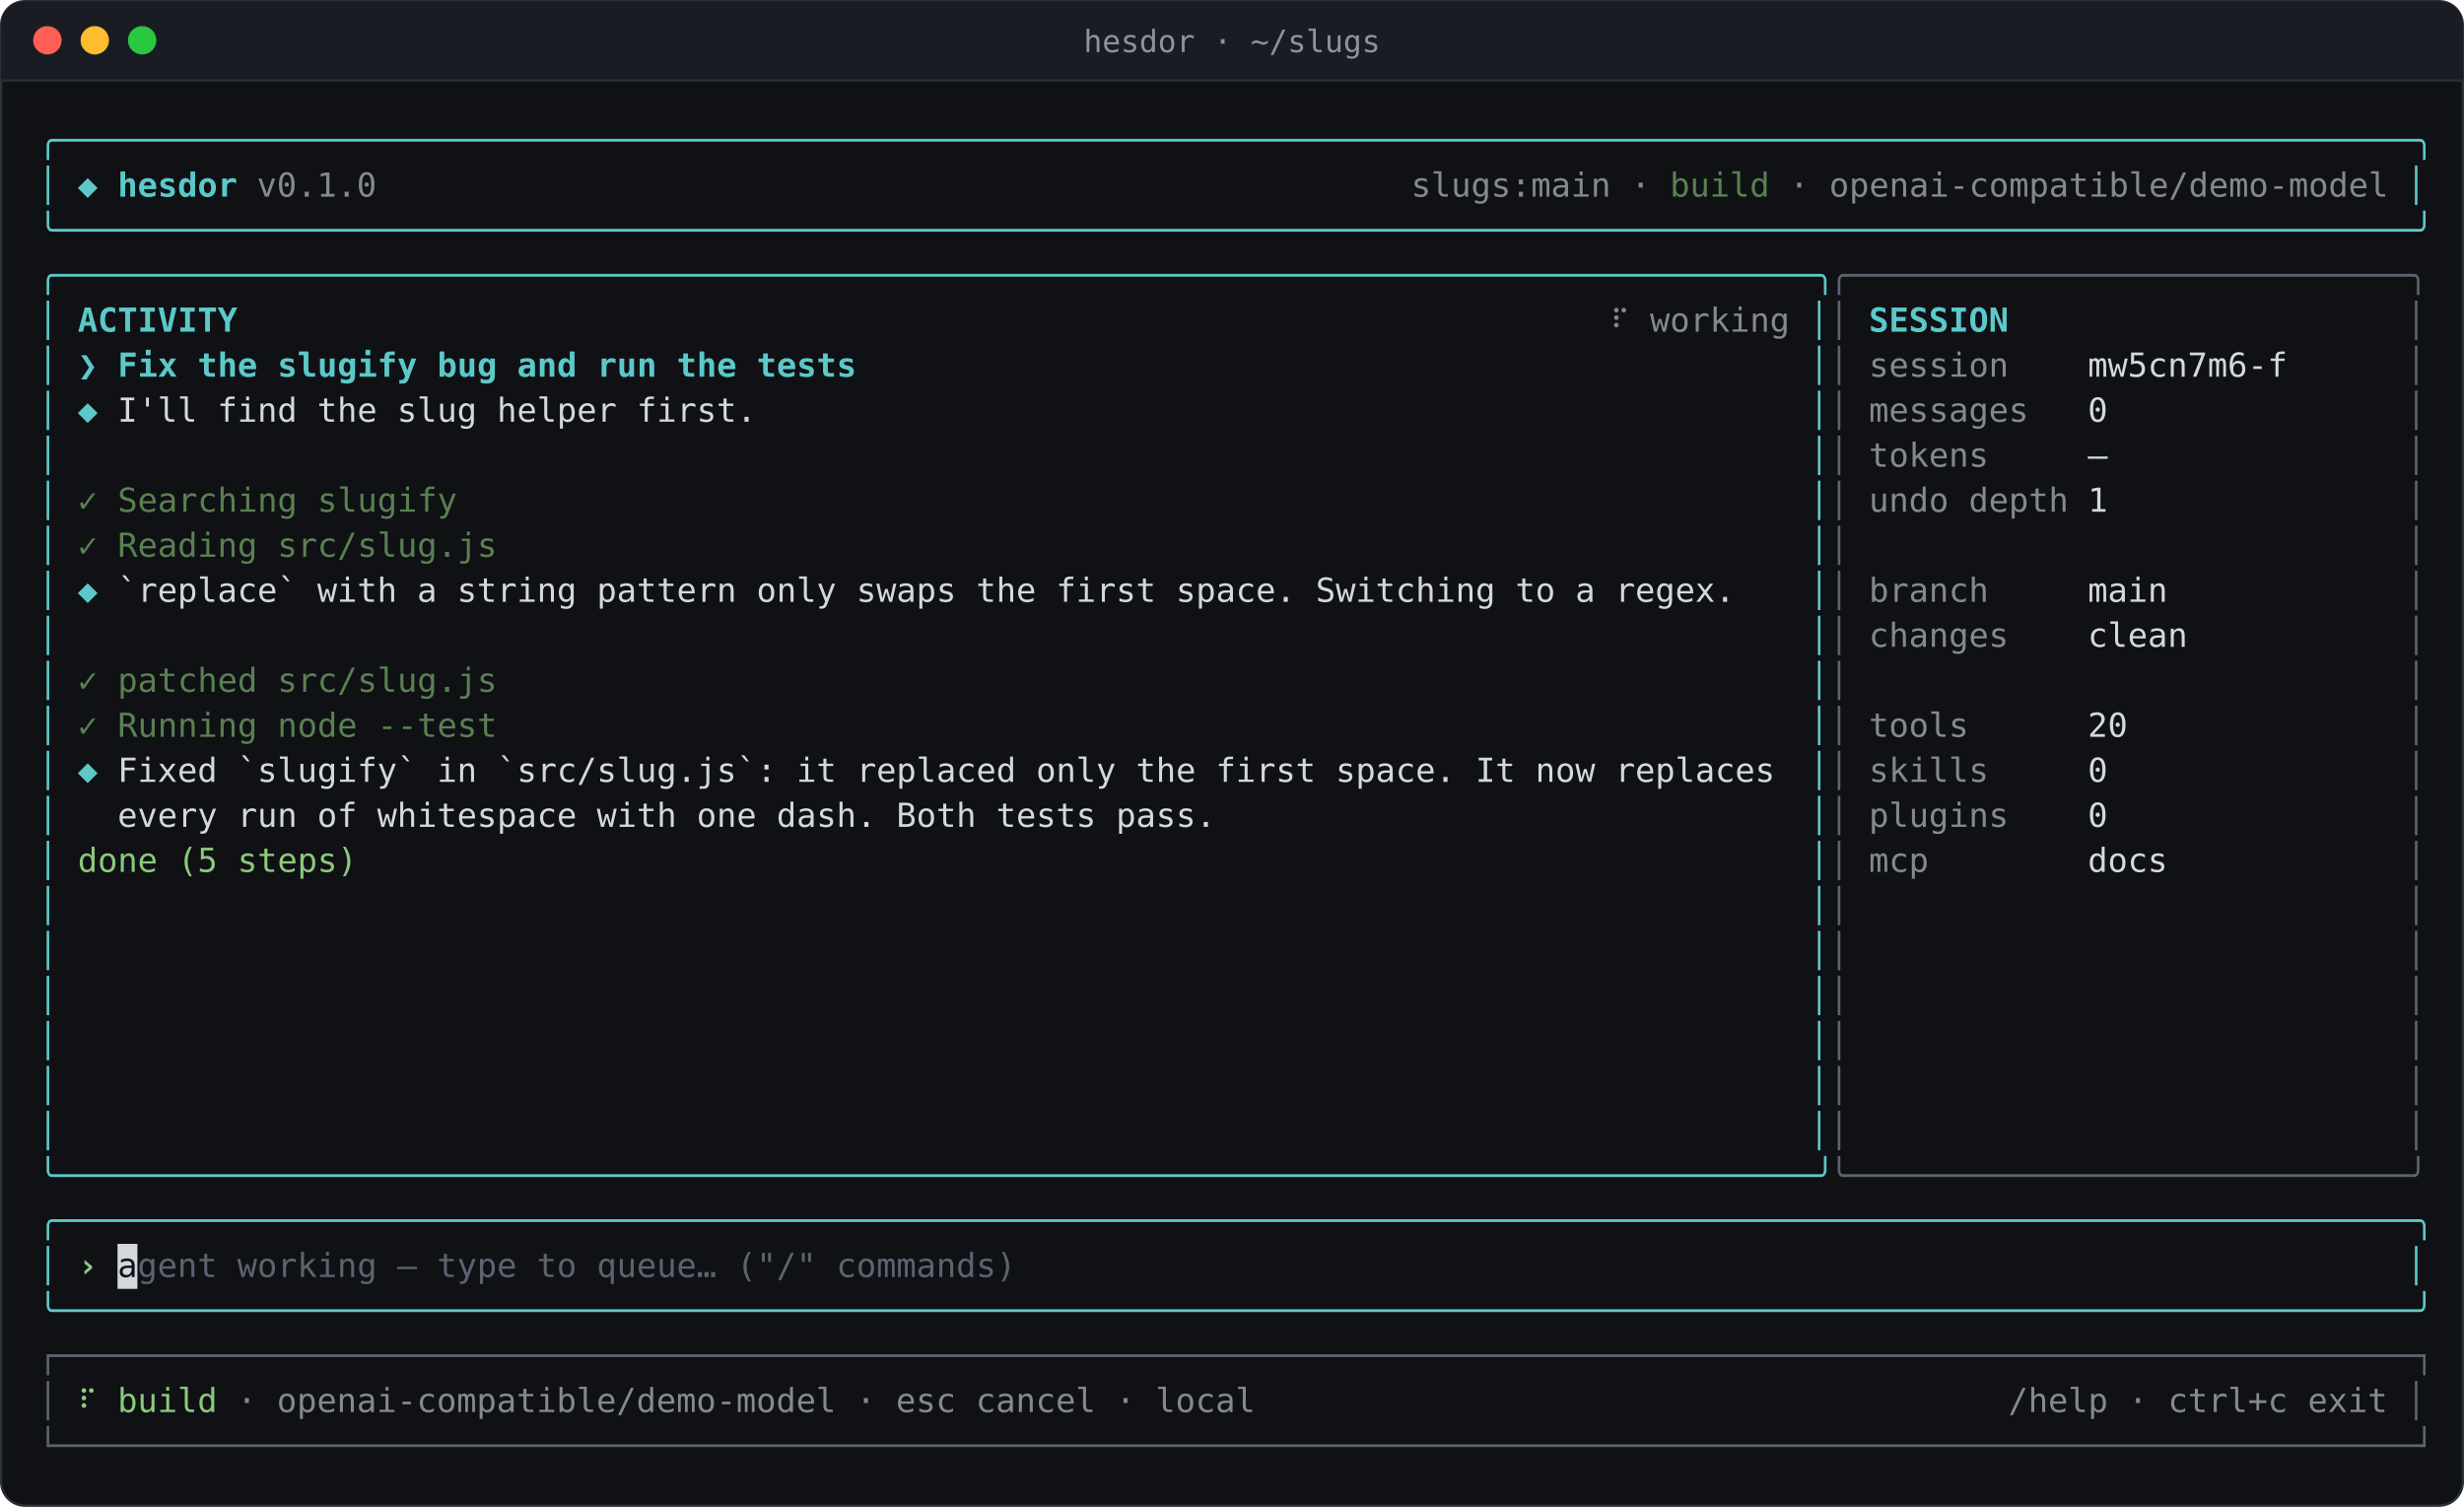
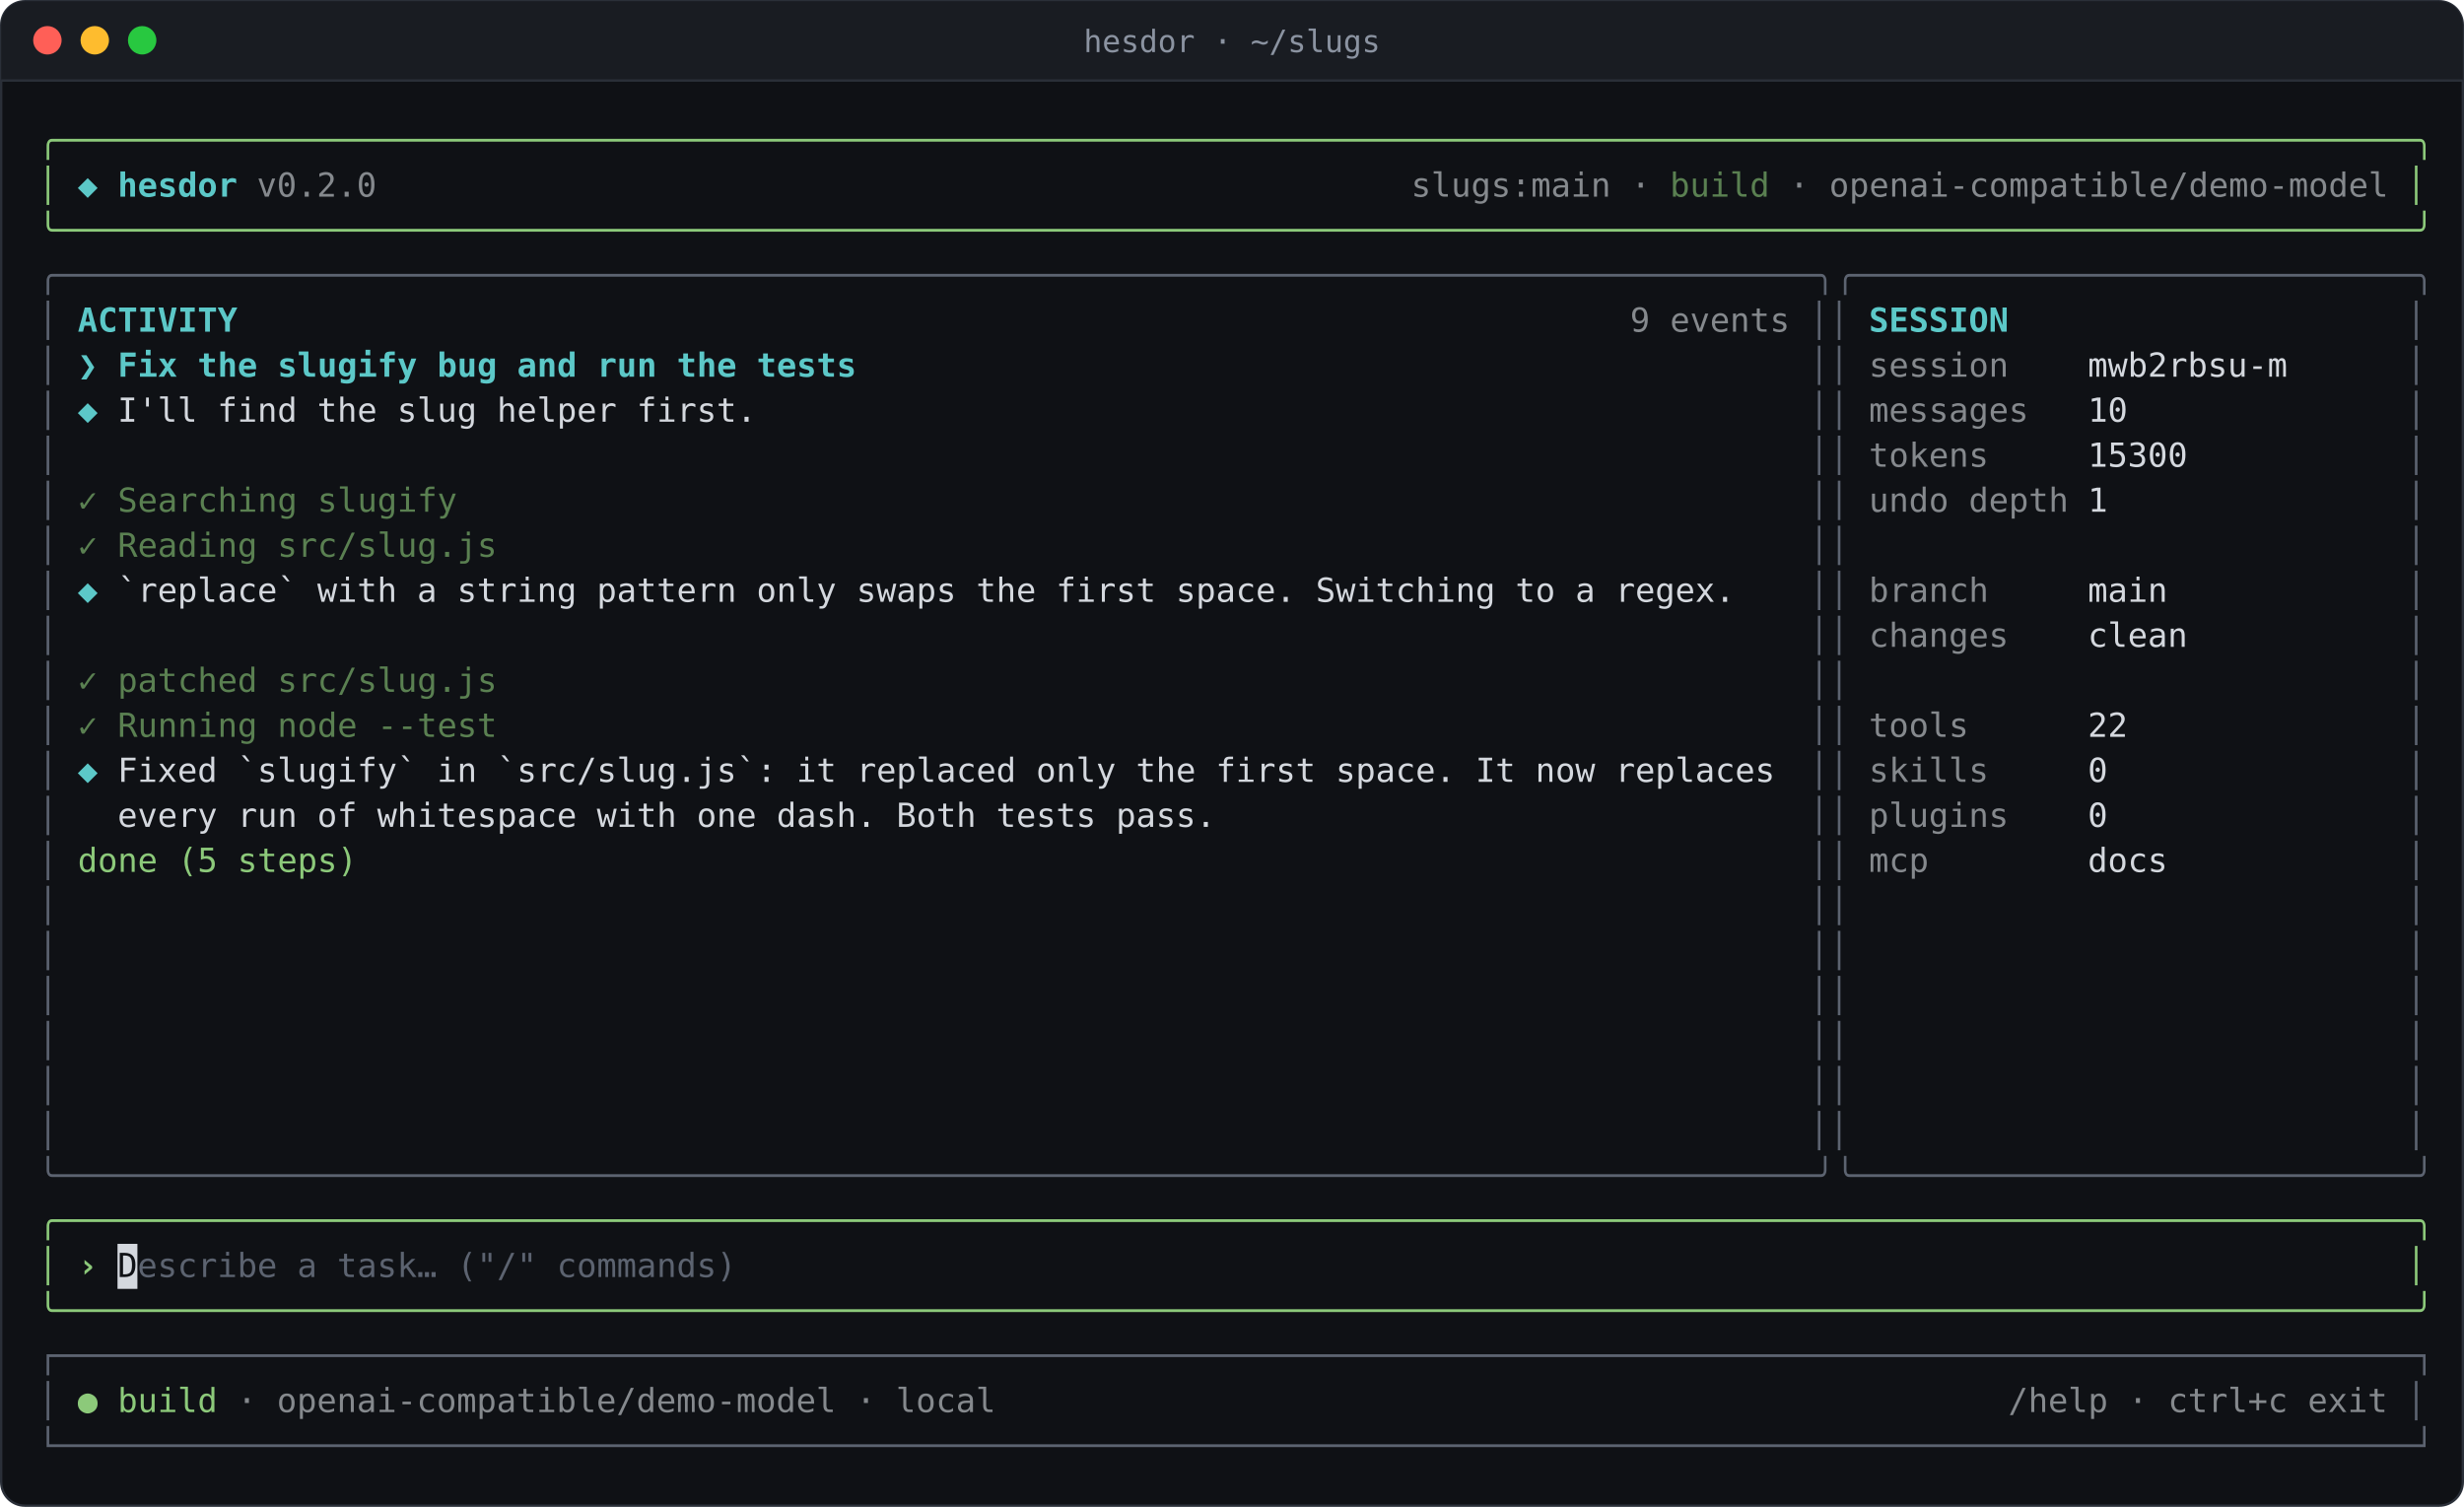
<svg xmlns="http://www.w3.org/2000/svg" width="1040" height="636" viewBox="0 0 1040.0 636" role="img" aria-label="hesdor · ~/slugs">
  <style>text{font-family:ui-monospace,SFMono-Regular,Menlo,Consolas,"DejaVu Sans Mono","Liberation Mono",monospace;font-size:14px;white-space:pre}</style>
  <rect x="0.5" y="0.5" width="1039.0" height="635" rx="10" fill="#0f1115" stroke="#2a2f38" />
  <path d="M0.5 34V10.5a10 10 0 0 1 10-10H1029.5a10 10 0 0 1 10 10V34Z" fill="#191c22" />
  <line x1="0.5" y1="34" x2="1039.5" y2="34" stroke="#2a2f38" />
  <circle cx="20" cy="17" r="6" fill="#ff5f57" />
  <circle cx="40" cy="17" r="6" fill="#febc2e" />
  <circle cx="60" cy="17" r="6" fill="#28c840" />
  <text x="520.0" y="22" fill="#8b93a1" text-anchor="middle" style="font-size:13px">hesdor · ~/slugs</text>
  <g fill="#d4d8de" xml:space="preserve">
-     <text x="16.0" y="64" fill="#5cc8c8" textLength="1008.0" lengthAdjust="spacingAndGlyphs">╭──────────────────────────────────────────────────────────────────────────────────────────────────────────────────────╮</text>
-     <text x="16.0" y="83" fill="#5cc8c8" textLength="8.4" lengthAdjust="spacingAndGlyphs">│</text>
+     <text x="16.0" y="64" fill="#8cc97a" textLength="1008.0" lengthAdjust="spacingAndGlyphs">╭──────────────────────────────────────────────────────────────────────────────────────────────────────────────────────╮</text>
+     <text x="16.0" y="83" fill="#8cc97a" textLength="8.4" lengthAdjust="spacingAndGlyphs">│</text>
    <text x="32.8" y="83" fill="#5cc8c8" font-weight="bold" textLength="67.2" lengthAdjust="spacingAndGlyphs">◆ hesdor</text>
-     <text x="108.4" y="83" fill-opacity="0.6" textLength="50.4" lengthAdjust="spacingAndGlyphs">v0.1.0</text>
+     <text x="108.4" y="83" fill-opacity="0.6" textLength="50.4" lengthAdjust="spacingAndGlyphs">v0.2.0</text>
    <text x="595.6" y="83" fill-opacity="0.6" textLength="100.8" lengthAdjust="spacingAndGlyphs">slugs:main ·</text>
    <text x="704.8" y="83" fill="#8cc97a" fill-opacity="0.6" textLength="42.0" lengthAdjust="spacingAndGlyphs">build</text>
    <text x="755.2" y="83" fill-opacity="0.6" textLength="252.0" lengthAdjust="spacingAndGlyphs">· openai-compatible/demo-model</text>
-     <text x="1015.6" y="83" fill="#5cc8c8" textLength="8.4" lengthAdjust="spacingAndGlyphs">│</text>
-     <text x="16.0" y="102" fill="#5cc8c8" textLength="1008.0" lengthAdjust="spacingAndGlyphs">╰──────────────────────────────────────────────────────────────────────────────────────────────────────────────────────╯</text>
-     <text x="16.0" y="121" fill="#5cc8c8" textLength="756.0" lengthAdjust="spacingAndGlyphs">╭────────────────────────────────────────────────────────────────────────────────────────╮</text>
-     <text x="772.0" y="121" fill="#5c6370" textLength="252.0" lengthAdjust="spacingAndGlyphs">╭────────────────────────────╮</text>
-     <text x="16.0" y="140" fill="#5cc8c8" textLength="8.4" lengthAdjust="spacingAndGlyphs">│</text>
+     <text x="1015.6" y="83" fill="#8cc97a" textLength="8.4" lengthAdjust="spacingAndGlyphs">│</text>
+     <text x="16.0" y="102" fill="#8cc97a" textLength="1008.0" lengthAdjust="spacingAndGlyphs">╰──────────────────────────────────────────────────────────────────────────────────────────────────────────────────────╯</text>
+     <text x="16.0" y="121" fill="#5c6370" textLength="1008.0" lengthAdjust="spacingAndGlyphs">╭────────────────────────────────────────────────────────────────────────────────────────╮╭────────────────────────────╮</text>
+     <text x="16.0" y="140" fill="#5c6370" textLength="8.4" lengthAdjust="spacingAndGlyphs">│</text>
    <text x="32.8" y="140" fill="#5cc8c8" font-weight="bold" textLength="67.2" lengthAdjust="spacingAndGlyphs">ACTIVITY</text>
-     <text x="679.6" y="140" fill-opacity="0.6" textLength="75.6" lengthAdjust="spacingAndGlyphs">⠏ working</text>
-     <text x="763.6" y="140" fill="#5cc8c8" textLength="8.4" lengthAdjust="spacingAndGlyphs">│</text>
-     <text x="772.0" y="140" fill="#5c6370" textLength="8.4" lengthAdjust="spacingAndGlyphs">│</text>
+     <text x="688.0" y="140" fill-opacity="0.6" textLength="67.2" lengthAdjust="spacingAndGlyphs">9 events</text>
+     <text x="763.6" y="140" fill="#5c6370" textLength="16.8" lengthAdjust="spacingAndGlyphs">││</text>
    <text x="788.8" y="140" fill="#5cc8c8" font-weight="bold" textLength="58.8" lengthAdjust="spacingAndGlyphs">SESSION</text>
    <text x="1015.6" y="140" fill="#5c6370" textLength="8.4" lengthAdjust="spacingAndGlyphs">│</text>
-     <text x="16.0" y="159" fill="#5cc8c8" textLength="8.4" lengthAdjust="spacingAndGlyphs">│</text>
+     <text x="16.0" y="159" fill="#5c6370" textLength="8.4" lengthAdjust="spacingAndGlyphs">│</text>
    <text x="32.8" y="159" fill="#5cc8c8" font-weight="bold" textLength="327.6" lengthAdjust="spacingAndGlyphs">❯ Fix the slugify bug and run the tests</text>
-     <text x="763.6" y="159" fill="#5cc8c8" textLength="8.4" lengthAdjust="spacingAndGlyphs">│</text>
-     <text x="772.0" y="159" fill="#5c6370" textLength="8.4" lengthAdjust="spacingAndGlyphs">│</text>
+     <text x="763.6" y="159" fill="#5c6370" textLength="16.8" lengthAdjust="spacingAndGlyphs">││</text>
    <text x="788.8" y="159" fill-opacity="0.6" textLength="58.8" lengthAdjust="spacingAndGlyphs">session</text>
-     <text x="881.2" y="159" textLength="84.0" lengthAdjust="spacingAndGlyphs">mw5cn7m6-f</text>
+     <text x="881.2" y="159" textLength="84.0" lengthAdjust="spacingAndGlyphs">mwb2rbsu-m</text>
    <text x="1015.6" y="159" fill="#5c6370" textLength="8.4" lengthAdjust="spacingAndGlyphs">│</text>
-     <text x="16.0" y="178" fill="#5cc8c8" textLength="8.4" lengthAdjust="spacingAndGlyphs">│</text>
+     <text x="16.0" y="178" fill="#5c6370" textLength="8.4" lengthAdjust="spacingAndGlyphs">│</text>
    <text x="32.8" y="178" fill="#5cc8c8" textLength="8.4" lengthAdjust="spacingAndGlyphs">◆</text>
    <text x="49.6" y="178" textLength="268.8" lengthAdjust="spacingAndGlyphs">I'll find the slug helper first.</text>
-     <text x="763.6" y="178" fill="#5cc8c8" textLength="8.4" lengthAdjust="spacingAndGlyphs">│</text>
-     <text x="772.0" y="178" fill="#5c6370" textLength="8.4" lengthAdjust="spacingAndGlyphs">│</text>
+     <text x="763.6" y="178" fill="#5c6370" textLength="16.8" lengthAdjust="spacingAndGlyphs">││</text>
    <text x="788.8" y="178" fill-opacity="0.6" textLength="67.2" lengthAdjust="spacingAndGlyphs">messages</text>
-     <text x="881.2" y="178" textLength="8.4" lengthAdjust="spacingAndGlyphs">0</text>
+     <text x="881.2" y="178" textLength="16.8" lengthAdjust="spacingAndGlyphs">10</text>
    <text x="1015.6" y="178" fill="#5c6370" textLength="8.4" lengthAdjust="spacingAndGlyphs">│</text>
-     <text x="16.0" y="197" fill="#5cc8c8" textLength="8.4" lengthAdjust="spacingAndGlyphs">│</text>
-     <text x="763.6" y="197" fill="#5cc8c8" textLength="8.4" lengthAdjust="spacingAndGlyphs">│</text>
-     <text x="772.0" y="197" fill="#5c6370" textLength="8.4" lengthAdjust="spacingAndGlyphs">│</text>
+     <text x="16.0" y="197" fill="#5c6370" textLength="8.4" lengthAdjust="spacingAndGlyphs">│</text>
+     <text x="763.6" y="197" fill="#5c6370" textLength="16.8" lengthAdjust="spacingAndGlyphs">││</text>
    <text x="788.8" y="197" fill-opacity="0.6" textLength="50.4" lengthAdjust="spacingAndGlyphs">tokens</text>
-     <text x="881.2" y="197" textLength="8.4" lengthAdjust="spacingAndGlyphs">—</text>
+     <text x="881.2" y="197" textLength="42.0" lengthAdjust="spacingAndGlyphs">15300</text>
    <text x="1015.6" y="197" fill="#5c6370" textLength="8.4" lengthAdjust="spacingAndGlyphs">│</text>
-     <text x="16.0" y="216" fill="#5cc8c8" textLength="8.4" lengthAdjust="spacingAndGlyphs">│</text>
+     <text x="16.0" y="216" fill="#5c6370" textLength="8.4" lengthAdjust="spacingAndGlyphs">│</text>
    <text x="32.8" y="216" fill="#8cc97a" fill-opacity="0.6" textLength="159.6" lengthAdjust="spacingAndGlyphs">✓ Searching slugify</text>
-     <text x="763.6" y="216" fill="#5cc8c8" textLength="8.4" lengthAdjust="spacingAndGlyphs">│</text>
-     <text x="772.0" y="216" fill="#5c6370" textLength="8.4" lengthAdjust="spacingAndGlyphs">│</text>
+     <text x="763.6" y="216" fill="#5c6370" textLength="16.8" lengthAdjust="spacingAndGlyphs">││</text>
    <text x="788.8" y="216" fill-opacity="0.6" textLength="84.0" lengthAdjust="spacingAndGlyphs">undo depth</text>
    <text x="881.2" y="216" textLength="8.4" lengthAdjust="spacingAndGlyphs">1</text>
    <text x="1015.6" y="216" fill="#5c6370" textLength="8.4" lengthAdjust="spacingAndGlyphs">│</text>
-     <text x="16.0" y="235" fill="#5cc8c8" textLength="8.4" lengthAdjust="spacingAndGlyphs">│</text>
+     <text x="16.0" y="235" fill="#5c6370" textLength="8.4" lengthAdjust="spacingAndGlyphs">│</text>
    <text x="32.8" y="235" fill="#8cc97a" fill-opacity="0.6" textLength="176.4" lengthAdjust="spacingAndGlyphs">✓ Reading src/slug.js</text>
-     <text x="763.6" y="235" fill="#5cc8c8" textLength="8.4" lengthAdjust="spacingAndGlyphs">│</text>
-     <text x="772.0" y="235" fill="#5c6370" textLength="8.4" lengthAdjust="spacingAndGlyphs">│</text>
+     <text x="763.6" y="235" fill="#5c6370" textLength="16.8" lengthAdjust="spacingAndGlyphs">││</text>
    <text x="1015.6" y="235" fill="#5c6370" textLength="8.4" lengthAdjust="spacingAndGlyphs">│</text>
-     <text x="16.0" y="254" fill="#5cc8c8" textLength="8.4" lengthAdjust="spacingAndGlyphs">│</text>
+     <text x="16.0" y="254" fill="#5c6370" textLength="8.4" lengthAdjust="spacingAndGlyphs">│</text>
    <text x="32.8" y="254" fill="#5cc8c8" textLength="8.4" lengthAdjust="spacingAndGlyphs">◆</text>
    <text x="49.6" y="254" textLength="680.4" lengthAdjust="spacingAndGlyphs">`replace` with a string pattern only swaps the first space. Switching to a regex.</text>
-     <text x="763.6" y="254" fill="#5cc8c8" textLength="8.4" lengthAdjust="spacingAndGlyphs">│</text>
-     <text x="772.0" y="254" fill="#5c6370" textLength="8.4" lengthAdjust="spacingAndGlyphs">│</text>
+     <text x="763.6" y="254" fill="#5c6370" textLength="16.8" lengthAdjust="spacingAndGlyphs">││</text>
    <text x="788.8" y="254" fill-opacity="0.6" textLength="50.4" lengthAdjust="spacingAndGlyphs">branch</text>
    <text x="881.2" y="254" textLength="33.6" lengthAdjust="spacingAndGlyphs">main</text>
    <text x="1015.6" y="254" fill="#5c6370" textLength="8.4" lengthAdjust="spacingAndGlyphs">│</text>
-     <text x="16.0" y="273" fill="#5cc8c8" textLength="8.4" lengthAdjust="spacingAndGlyphs">│</text>
-     <text x="763.6" y="273" fill="#5cc8c8" textLength="8.4" lengthAdjust="spacingAndGlyphs">│</text>
-     <text x="772.0" y="273" fill="#5c6370" textLength="8.4" lengthAdjust="spacingAndGlyphs">│</text>
+     <text x="16.0" y="273" fill="#5c6370" textLength="8.4" lengthAdjust="spacingAndGlyphs">│</text>
+     <text x="763.6" y="273" fill="#5c6370" textLength="16.8" lengthAdjust="spacingAndGlyphs">││</text>
    <text x="788.8" y="273" fill-opacity="0.6" textLength="58.8" lengthAdjust="spacingAndGlyphs">changes</text>
    <text x="881.2" y="273" textLength="42.0" lengthAdjust="spacingAndGlyphs">clean</text>
    <text x="1015.6" y="273" fill="#5c6370" textLength="8.4" lengthAdjust="spacingAndGlyphs">│</text>
-     <text x="16.0" y="292" fill="#5cc8c8" textLength="8.4" lengthAdjust="spacingAndGlyphs">│</text>
+     <text x="16.0" y="292" fill="#5c6370" textLength="8.4" lengthAdjust="spacingAndGlyphs">│</text>
    <text x="32.8" y="292" fill="#8cc97a" fill-opacity="0.6" textLength="176.4" lengthAdjust="spacingAndGlyphs">✓ patched src/slug.js</text>
-     <text x="763.6" y="292" fill="#5cc8c8" textLength="8.4" lengthAdjust="spacingAndGlyphs">│</text>
-     <text x="772.0" y="292" fill="#5c6370" textLength="8.4" lengthAdjust="spacingAndGlyphs">│</text>
+     <text x="763.6" y="292" fill="#5c6370" textLength="16.8" lengthAdjust="spacingAndGlyphs">││</text>
    <text x="1015.6" y="292" fill="#5c6370" textLength="8.4" lengthAdjust="spacingAndGlyphs">│</text>
-     <text x="16.0" y="311" fill="#5cc8c8" textLength="8.4" lengthAdjust="spacingAndGlyphs">│</text>
+     <text x="16.0" y="311" fill="#5c6370" textLength="8.4" lengthAdjust="spacingAndGlyphs">│</text>
    <text x="32.8" y="311" fill="#8cc97a" fill-opacity="0.6" textLength="176.4" lengthAdjust="spacingAndGlyphs">✓ Running node --test</text>
-     <text x="763.6" y="311" fill="#5cc8c8" textLength="8.4" lengthAdjust="spacingAndGlyphs">│</text>
-     <text x="772.0" y="311" fill="#5c6370" textLength="8.4" lengthAdjust="spacingAndGlyphs">│</text>
+     <text x="763.6" y="311" fill="#5c6370" textLength="16.8" lengthAdjust="spacingAndGlyphs">││</text>
    <text x="788.8" y="311" fill-opacity="0.6" textLength="42.0" lengthAdjust="spacingAndGlyphs">tools</text>
-     <text x="881.2" y="311" textLength="16.8" lengthAdjust="spacingAndGlyphs">20</text>
+     <text x="881.2" y="311" textLength="16.8" lengthAdjust="spacingAndGlyphs">22</text>
    <text x="1015.6" y="311" fill="#5c6370" textLength="8.4" lengthAdjust="spacingAndGlyphs">│</text>
-     <text x="16.0" y="330" fill="#5cc8c8" textLength="8.4" lengthAdjust="spacingAndGlyphs">│</text>
+     <text x="16.0" y="330" fill="#5c6370" textLength="8.4" lengthAdjust="spacingAndGlyphs">│</text>
    <text x="32.8" y="330" fill="#5cc8c8" textLength="8.4" lengthAdjust="spacingAndGlyphs">◆</text>
    <text x="49.6" y="330" textLength="697.2" lengthAdjust="spacingAndGlyphs">Fixed `slugify` in `src/slug.js`: it replaced only the first space. It now replaces</text>
-     <text x="763.6" y="330" fill="#5cc8c8" textLength="8.4" lengthAdjust="spacingAndGlyphs">│</text>
-     <text x="772.0" y="330" fill="#5c6370" textLength="8.4" lengthAdjust="spacingAndGlyphs">│</text>
+     <text x="763.6" y="330" fill="#5c6370" textLength="16.8" lengthAdjust="spacingAndGlyphs">││</text>
    <text x="788.8" y="330" fill-opacity="0.6" textLength="50.4" lengthAdjust="spacingAndGlyphs">skills</text>
    <text x="881.2" y="330" textLength="8.4" lengthAdjust="spacingAndGlyphs">0</text>
    <text x="1015.6" y="330" fill="#5c6370" textLength="8.4" lengthAdjust="spacingAndGlyphs">│</text>
-     <text x="16.0" y="349" fill="#5cc8c8" textLength="8.4" lengthAdjust="spacingAndGlyphs">│</text>
+     <text x="16.0" y="349" fill="#5c6370" textLength="8.4" lengthAdjust="spacingAndGlyphs">│</text>
    <text x="49.6" y="349" textLength="462.0" lengthAdjust="spacingAndGlyphs">every run of whitespace with one dash. Both tests pass.</text>
-     <text x="763.6" y="349" fill="#5cc8c8" textLength="8.4" lengthAdjust="spacingAndGlyphs">│</text>
-     <text x="772.0" y="349" fill="#5c6370" textLength="8.4" lengthAdjust="spacingAndGlyphs">│</text>
+     <text x="763.6" y="349" fill="#5c6370" textLength="16.8" lengthAdjust="spacingAndGlyphs">││</text>
    <text x="788.8" y="349" fill-opacity="0.6" textLength="58.8" lengthAdjust="spacingAndGlyphs">plugins</text>
    <text x="881.2" y="349" textLength="8.4" lengthAdjust="spacingAndGlyphs">0</text>
    <text x="1015.6" y="349" fill="#5c6370" textLength="8.4" lengthAdjust="spacingAndGlyphs">│</text>
-     <text x="16.0" y="368" fill="#5cc8c8" textLength="8.4" lengthAdjust="spacingAndGlyphs">│</text>
+     <text x="16.0" y="368" fill="#5c6370" textLength="8.4" lengthAdjust="spacingAndGlyphs">│</text>
    <text x="32.8" y="368" fill="#8cc97a" textLength="117.6" lengthAdjust="spacingAndGlyphs">done (5 steps)</text>
-     <text x="763.6" y="368" fill="#5cc8c8" textLength="8.4" lengthAdjust="spacingAndGlyphs">│</text>
-     <text x="772.0" y="368" fill="#5c6370" textLength="8.4" lengthAdjust="spacingAndGlyphs">│</text>
+     <text x="763.6" y="368" fill="#5c6370" textLength="16.8" lengthAdjust="spacingAndGlyphs">││</text>
    <text x="788.8" y="368" fill-opacity="0.6" textLength="25.2" lengthAdjust="spacingAndGlyphs">mcp</text>
    <text x="881.2" y="368" textLength="33.6" lengthAdjust="spacingAndGlyphs">docs</text>
    <text x="1015.6" y="368" fill="#5c6370" textLength="8.4" lengthAdjust="spacingAndGlyphs">│</text>
-     <text x="16.0" y="387" fill="#5cc8c8" textLength="8.4" lengthAdjust="spacingAndGlyphs">│</text>
-     <text x="763.6" y="387" fill="#5cc8c8" textLength="8.4" lengthAdjust="spacingAndGlyphs">│</text>
-     <text x="772.0" y="387" fill="#5c6370" textLength="8.4" lengthAdjust="spacingAndGlyphs">│</text>
+     <text x="16.0" y="387" fill="#5c6370" textLength="8.4" lengthAdjust="spacingAndGlyphs">│</text>
+     <text x="763.6" y="387" fill="#5c6370" textLength="16.8" lengthAdjust="spacingAndGlyphs">││</text>
    <text x="1015.6" y="387" fill="#5c6370" textLength="8.4" lengthAdjust="spacingAndGlyphs">│</text>
-     <text x="16.0" y="406" fill="#5cc8c8" textLength="8.4" lengthAdjust="spacingAndGlyphs">│</text>
-     <text x="763.6" y="406" fill="#5cc8c8" textLength="8.4" lengthAdjust="spacingAndGlyphs">│</text>
-     <text x="772.0" y="406" fill="#5c6370" textLength="8.4" lengthAdjust="spacingAndGlyphs">│</text>
+     <text x="16.0" y="406" fill="#5c6370" textLength="8.4" lengthAdjust="spacingAndGlyphs">│</text>
+     <text x="763.6" y="406" fill="#5c6370" textLength="16.8" lengthAdjust="spacingAndGlyphs">││</text>
    <text x="1015.6" y="406" fill="#5c6370" textLength="8.4" lengthAdjust="spacingAndGlyphs">│</text>
-     <text x="16.0" y="425" fill="#5cc8c8" textLength="8.4" lengthAdjust="spacingAndGlyphs">│</text>
-     <text x="763.6" y="425" fill="#5cc8c8" textLength="8.4" lengthAdjust="spacingAndGlyphs">│</text>
-     <text x="772.0" y="425" fill="#5c6370" textLength="8.4" lengthAdjust="spacingAndGlyphs">│</text>
+     <text x="16.0" y="425" fill="#5c6370" textLength="8.4" lengthAdjust="spacingAndGlyphs">│</text>
+     <text x="763.6" y="425" fill="#5c6370" textLength="16.8" lengthAdjust="spacingAndGlyphs">││</text>
    <text x="1015.6" y="425" fill="#5c6370" textLength="8.4" lengthAdjust="spacingAndGlyphs">│</text>
-     <text x="16.0" y="444" fill="#5cc8c8" textLength="8.4" lengthAdjust="spacingAndGlyphs">│</text>
-     <text x="763.6" y="444" fill="#5cc8c8" textLength="8.4" lengthAdjust="spacingAndGlyphs">│</text>
-     <text x="772.0" y="444" fill="#5c6370" textLength="8.4" lengthAdjust="spacingAndGlyphs">│</text>
+     <text x="16.0" y="444" fill="#5c6370" textLength="8.4" lengthAdjust="spacingAndGlyphs">│</text>
+     <text x="763.6" y="444" fill="#5c6370" textLength="16.8" lengthAdjust="spacingAndGlyphs">││</text>
    <text x="1015.6" y="444" fill="#5c6370" textLength="8.4" lengthAdjust="spacingAndGlyphs">│</text>
-     <text x="16.0" y="463" fill="#5cc8c8" textLength="8.4" lengthAdjust="spacingAndGlyphs">│</text>
-     <text x="763.6" y="463" fill="#5cc8c8" textLength="8.4" lengthAdjust="spacingAndGlyphs">│</text>
-     <text x="772.0" y="463" fill="#5c6370" textLength="8.4" lengthAdjust="spacingAndGlyphs">│</text>
+     <text x="16.0" y="463" fill="#5c6370" textLength="8.4" lengthAdjust="spacingAndGlyphs">│</text>
+     <text x="763.6" y="463" fill="#5c6370" textLength="16.8" lengthAdjust="spacingAndGlyphs">││</text>
    <text x="1015.6" y="463" fill="#5c6370" textLength="8.4" lengthAdjust="spacingAndGlyphs">│</text>
-     <text x="16.0" y="482" fill="#5cc8c8" textLength="8.4" lengthAdjust="spacingAndGlyphs">│</text>
-     <text x="763.6" y="482" fill="#5cc8c8" textLength="8.4" lengthAdjust="spacingAndGlyphs">│</text>
-     <text x="772.0" y="482" fill="#5c6370" textLength="8.4" lengthAdjust="spacingAndGlyphs">│</text>
+     <text x="16.0" y="482" fill="#5c6370" textLength="8.4" lengthAdjust="spacingAndGlyphs">│</text>
+     <text x="763.6" y="482" fill="#5c6370" textLength="16.8" lengthAdjust="spacingAndGlyphs">││</text>
    <text x="1015.6" y="482" fill="#5c6370" textLength="8.4" lengthAdjust="spacingAndGlyphs">│</text>
-     <text x="16.0" y="501" fill="#5cc8c8" textLength="756.0" lengthAdjust="spacingAndGlyphs">╰────────────────────────────────────────────────────────────────────────────────────────╯</text>
-     <text x="772.0" y="501" fill="#5c6370" textLength="252.0" lengthAdjust="spacingAndGlyphs">╰────────────────────────────╯</text>
-     <text x="16.0" y="520" fill="#5cc8c8" textLength="1008.0" lengthAdjust="spacingAndGlyphs">╭──────────────────────────────────────────────────────────────────────────────────────────────────────────────────────╮</text>
-     <text x="16.0" y="539" fill="#5cc8c8" textLength="8.4" lengthAdjust="spacingAndGlyphs">│</text>
+     <text x="16.0" y="501" fill="#5c6370" textLength="1008.0" lengthAdjust="spacingAndGlyphs">╰────────────────────────────────────────────────────────────────────────────────────────╯╰────────────────────────────╯</text>
+     <text x="16.0" y="520" fill="#8cc97a" textLength="1008.0" lengthAdjust="spacingAndGlyphs">╭──────────────────────────────────────────────────────────────────────────────────────────────────────────────────────╮</text>
+     <text x="16.0" y="539" fill="#8cc97a" textLength="8.4" lengthAdjust="spacingAndGlyphs">│</text>
    <text x="32.8" y="539" fill="#8cc97a" font-weight="bold" textLength="8.4" lengthAdjust="spacingAndGlyphs">›</text>
    <rect x="49.6" y="525" width="8.4" height="19" fill="#d4d8de" />
-     <text x="49.6" y="539" fill="#0f1115" textLength="8.4" lengthAdjust="spacingAndGlyphs">a</text>
-     <text x="58.0" y="539" fill="#5c6370" textLength="369.6" lengthAdjust="spacingAndGlyphs">gent working — type to queue… ("/" commands)</text>
-     <text x="1015.6" y="539" fill="#5cc8c8" textLength="8.4" lengthAdjust="spacingAndGlyphs">│</text>
-     <text x="16.0" y="558" fill="#5cc8c8" textLength="1008.0" lengthAdjust="spacingAndGlyphs">╰──────────────────────────────────────────────────────────────────────────────────────────────────────────────────────╯</text>
+     <text x="49.6" y="539" fill="#0f1115" textLength="8.4" lengthAdjust="spacingAndGlyphs">D</text>
+     <text x="58.0" y="539" fill="#5c6370" textLength="252.0" lengthAdjust="spacingAndGlyphs">escribe a task… ("/" commands)</text>
+     <text x="1015.6" y="539" fill="#8cc97a" textLength="8.4" lengthAdjust="spacingAndGlyphs">│</text>
+     <text x="16.0" y="558" fill="#8cc97a" textLength="1008.0" lengthAdjust="spacingAndGlyphs">╰──────────────────────────────────────────────────────────────────────────────────────────────────────────────────────╯</text>
    <text x="16.0" y="577" fill="#5c6370" textLength="1008.0" lengthAdjust="spacingAndGlyphs">┌──────────────────────────────────────────────────────────────────────────────────────────────────────────────────────┐</text>
    <text x="16.0" y="596" fill="#5c6370" textLength="8.4" lengthAdjust="spacingAndGlyphs">│</text>
-     <text x="32.8" y="596" fill="#8cc97a" textLength="58.8" lengthAdjust="spacingAndGlyphs">⠏ build</text>
-     <text x="100.0" y="596" fill-opacity="0.6" textLength="428.4" lengthAdjust="spacingAndGlyphs">· openai-compatible/demo-model · esc cancel · local</text>
+     <text x="32.8" y="596" fill="#8cc97a" textLength="58.8" lengthAdjust="spacingAndGlyphs">● build</text>
+     <text x="100.0" y="596" fill-opacity="0.6" textLength="319.2" lengthAdjust="spacingAndGlyphs">· openai-compatible/demo-model · local</text>
    <text x="847.6" y="596" fill-opacity="0.6" textLength="159.6" lengthAdjust="spacingAndGlyphs">/help · ctrl+c exit</text>
    <text x="1015.6" y="596" fill="#5c6370" textLength="8.4" lengthAdjust="spacingAndGlyphs">│</text>
    <text x="16.0" y="615" fill="#5c6370" textLength="1008.0" lengthAdjust="spacingAndGlyphs">└──────────────────────────────────────────────────────────────────────────────────────────────────────────────────────┘</text>
  </g>
</svg>
